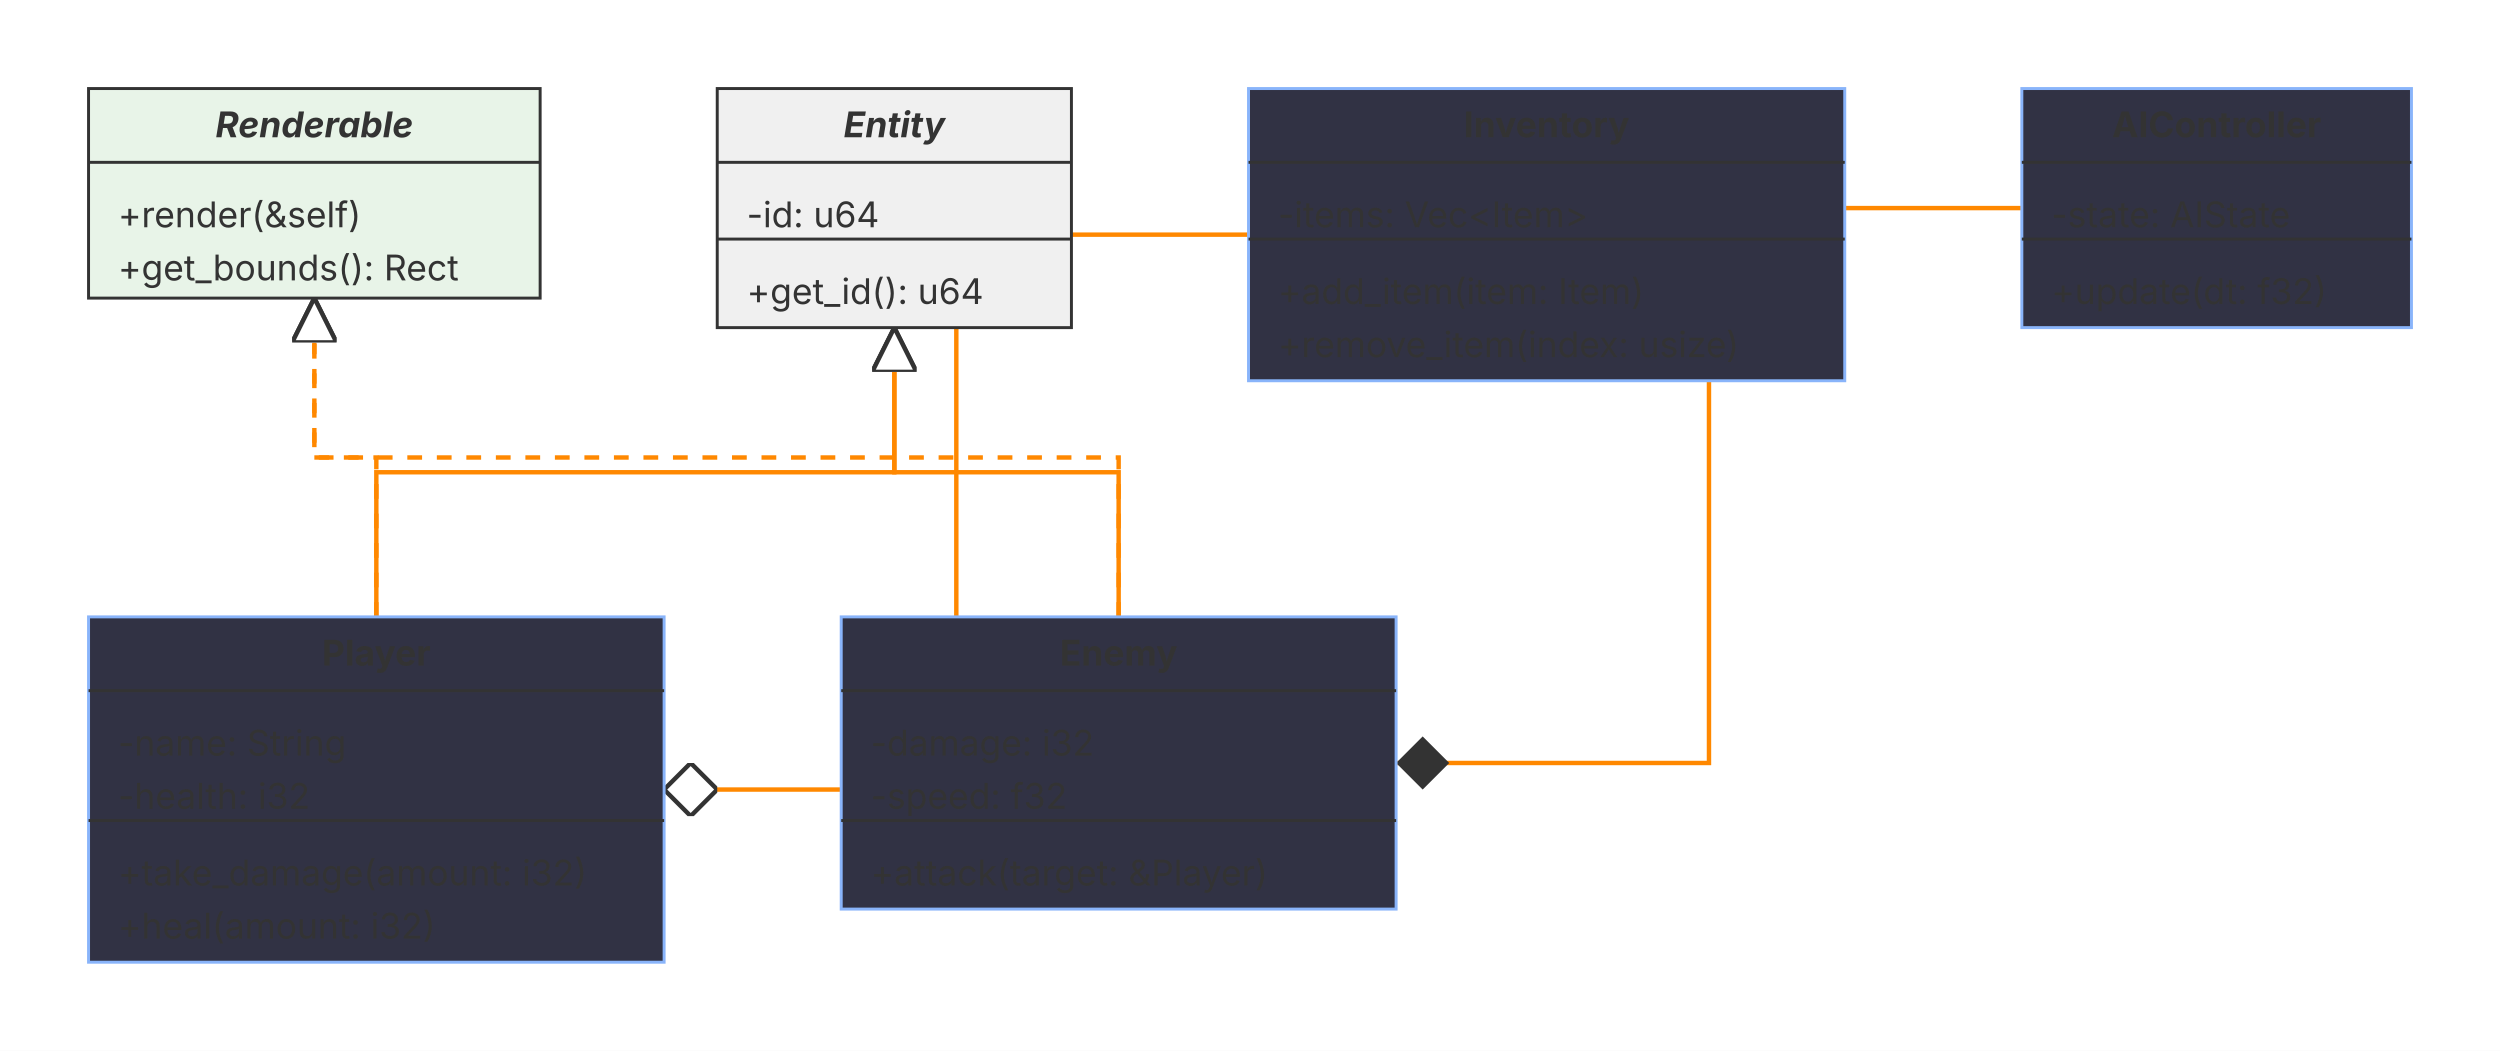
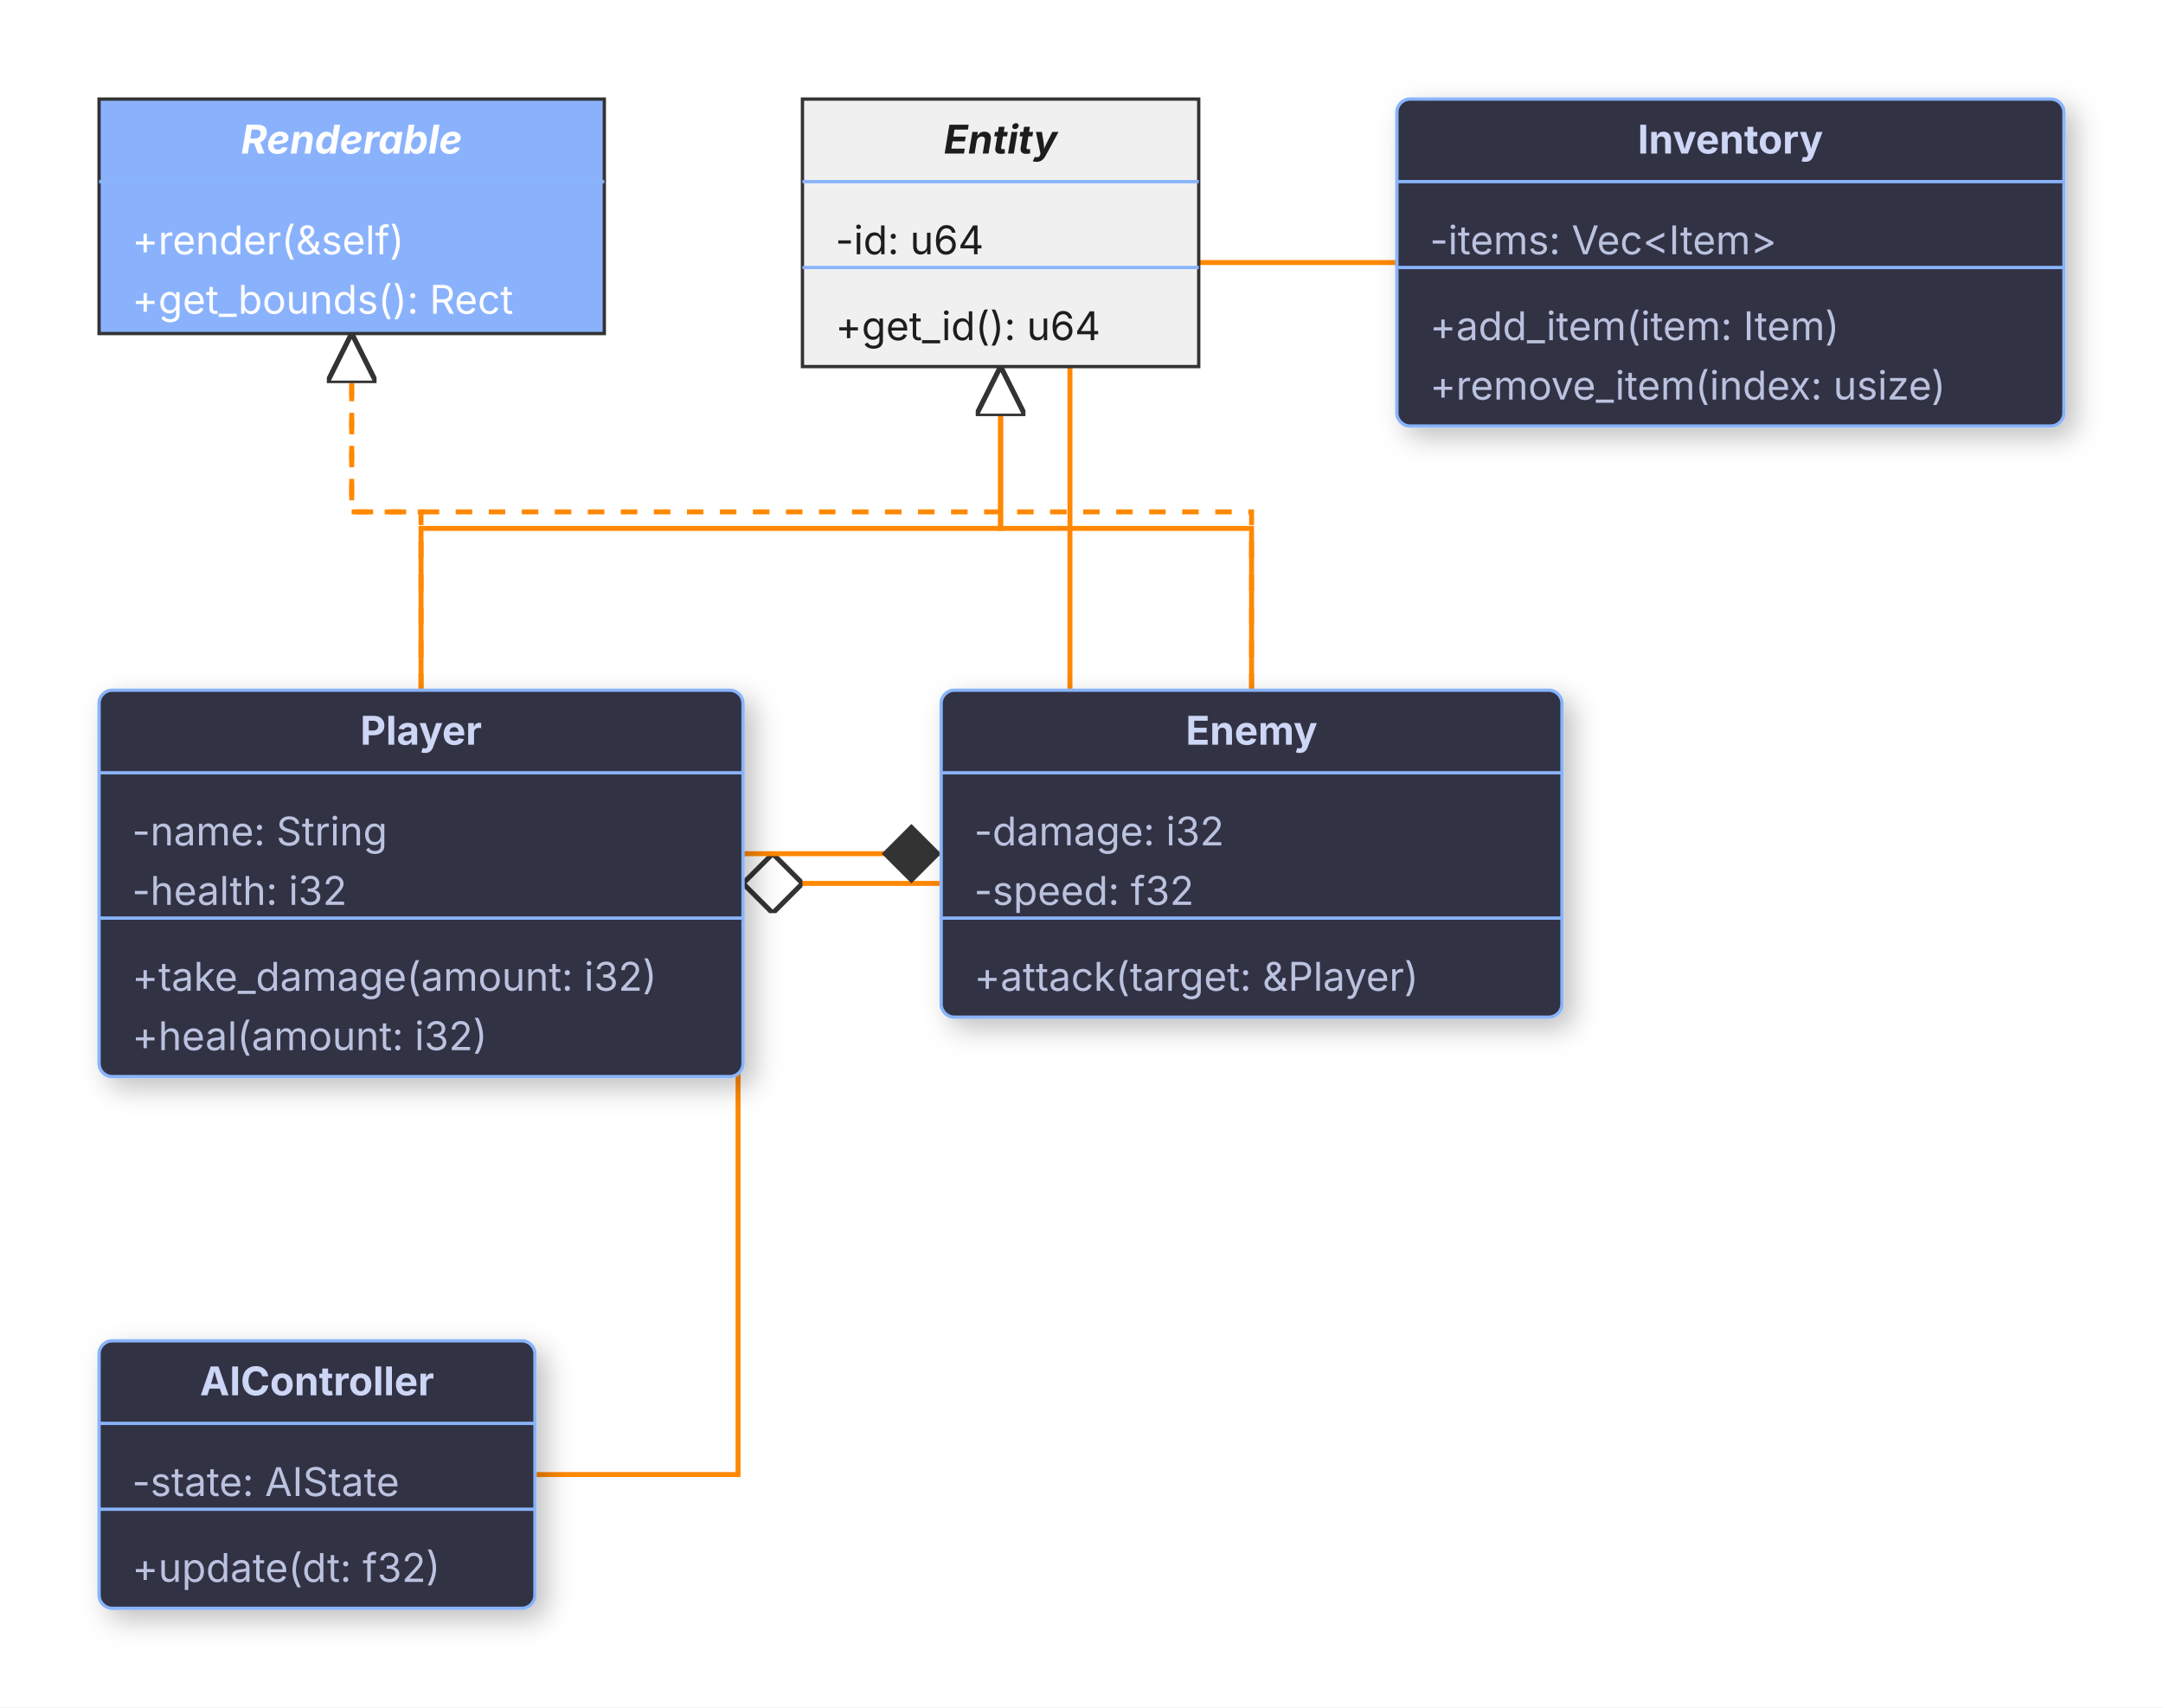
- <svg xmlns="http://www.w3.org/2000/svg" width="847" height="356">
+ <svg xmlns="http://www.w3.org/2000/svg" width="655" height="517">
  <style type="text/css">
/* Pill UML Default Styles */
/* This file defines CSS classes for all diagram elements */

/* ============================================================================
   General / Shared
   ============================================================================ */

.diagram-background {
    fill: #FFFFFF;
}

.diagram-text {
    font-family: 'Inter', 'Segoe UI', "Helvetica Neue", Arial, sans-serif;
    font-size: 12px;
    fill: #333333;
}

.diagram-text-bold {
    font-weight: bold;
}

.diagram-text-italic {
    font-style: italic;
}

.diagram-text-centered {
    text-anchor: middle;
}

.diagram-text-underline {
    text-decoration: underline;
}

/* ============================================================================
   Sequence Diagram
   ============================================================================ */

/* Participant box */
.participant {
    fill: #F0F0F0;
    stroke: #333333;
    stroke-width: 1;
}

.participant-text {
    font-family: 'Inter', 'Segoe UI', Arial, sans-serif;
    font-size: 12px;
    fill: #333333;
    text-anchor: middle;
}

/* Lifeline */
.lifeline {
    stroke: #666666;
    stroke-width: 1;
    stroke-dasharray: 5, 5;
}

/* Messages / Arrows */
.message {
    stroke: #333333;
    stroke-width: 1.5;
    fill: none;
}

.message-dashed {
    stroke-dasharray: 5, 5;
}

.message-text {
    font-family: 'Inter', 'Segoe UI', Arial, sans-serif;
    font-size: 12px;
    fill: #333333;
    text-anchor: middle;
}

.arrow-head {
    fill: #333333;
}

.arrow-head-open {
    fill: none;
    stroke: #333333;
    stroke-width: 1.5;
}

/* Alt/Else blocks */
.alt-box {
    fill: none;
    stroke: #999999;
    stroke-width: 1;
}

.alt-label-box {
    fill: #FAFAFA;
    stroke: #999999;
}

.alt-label-text {
    font-family: 'Inter', 'Segoe UI', Arial, sans-serif;
    font-size: 10px;
    fill: #333333;
}

.alt-condition-text {
    font-family: 'Inter', 'Segoe UI', Arial, sans-serif;
    font-size: 12px;
    fill: #333333;
    font-weight: bold;
}

.alt-divider {
    stroke: #999999;
    stroke-width: 1;
    stroke-dasharray: 5, 5;
}

/* Divider */
.divider-line {
    stroke: #333333;
    stroke-width: 1;
    stroke-dasharray: 5, 5;
}

.divider-box {
    fill: #FFFFFF;
    stroke: #333333;
    stroke-width: 1;
}

.divider-text {
    font-family: 'Inter', 'Segoe UI', Arial, sans-serif;
    font-size: 12px;
    fill: #333333;
    text-anchor: middle;
}

/* Notes */
.note {
    fill: #FFFFCC;
    stroke: #333333;
    stroke-width: 1;
}

.note-text {
    font-family: 'Inter', 'Segoe UI', Arial, sans-serif;
    font-size: 12px;
    fill: #333333;
}

/* ============================================================================
   Class Diagram
   ============================================================================ */

/* Class box */
.class {
    fill: #F0F0F0;
    stroke: #333333;
    stroke-width: 1;
}

.class-interface {
-     fill: #E8F4E8;
+     fill: #8ab2fc;
    stroke: #333333;
    stroke-width: 1;
}

.class-abstract {
    fill: #F0F0F0;
    stroke: #333333;
    stroke-width: 1;
}

.class-enum {
    fill: #F0E8F4;
    stroke: #333333;
    stroke-width: 1;
}

/* Class name */
.class-name {
    font-family: 'Inter', 'Segoe UI', Arial, sans-serif;
    font-size: 12px;
    fill: #333333;
    font-weight: bold;
    text-anchor: middle;
}

- .class-name-abstract {
-     font-style: italic;
- }
- 
- .class-name-interface {
-     font-style: italic;
+ /* Interface name */
+ .interface-name {
+     font-family: 'Inter', 'Segoe UI', Arial, sans-serif;
+     font-size: 12px;
+     fill: #000000;
+     font-weight: bold;
+     font-style: italic;
+     text-anchor: middle;
+ }
+ 
+ /* Abstract class name */
+ .abstract-name {
+     font-family: 'Inter', 'Segoe UI', Arial, sans-serif;
+     font-size: 12px;
+     fill: #000000;
+     font-weight: bold;
+     font-style: italic;
+     text-anchor: middle;
}

/* Stereotype */
.class-stereotype {
    font-family: 'Inter', 'Segoe UI', Arial, sans-serif;
    font-size: 10px;
    fill: #666666;
    text-anchor: middle;
}

/* Compartment separator */
.class-separator {
    stroke: #333333;
    stroke-width: 1;
}

/* Fields */
- .class-field {
-     font-family: 'Inter', 'Segoe UI', Arial, sans-serif;
-     font-size: 12px;
-     fill: #333333;
- }
- 
- .class-field-static {
+ .class-field-name {
+     font-family: 'Inter', 'Segoe UI', Arial, sans-serif;
+     font-size: 12px;
+     fill: #333333;
+ }
+ 
+ .class-field-name-static {
+     text-decoration: underline;
+ }
+ 
+ /* Abstract class fields */
+ .abstract-field-name {
+     font-family: 'Inter', 'Segoe UI', Arial, sans-serif;
+     font-size: 12px;
+     fill: #000000;
+ }
+ 
+ .abstract-field-name-static {
    text-decoration: underline;
}

/* Methods */
- .class-method {
-     font-family: 'Inter', 'Segoe UI', Arial, sans-serif;
-     font-size: 12px;
-     fill: #333333;
- }
- 
- .class-method-static {
-     text-decoration: underline;
- }
- 
- .class-method-abstract {
+ .class-method-name {
+     font-family: 'Inter', 'Segoe UI', Arial, sans-serif;
+     font-size: 12px;
+     fill: #333333;
+ }
+ 
+ .class-method-name-static {
+     text-decoration: underline;
+ }
+ 
+ .class-method-name-abstract {
+     font-style: italic;
+ }
+ 
+ /* Interface methods */
+ .interface-method-name {
+     font-family: 'Inter', 'Segoe UI', Arial, sans-serif;
+     font-size: 12px;
+     fill: #000000;
+ }
+ 
+ .interface-method-name-static {
+     text-decoration: underline;
+ }
+ 
+ /* Abstract class methods */
+ .abstract-method-name {
+     font-family: 'Inter', 'Segoe UI', Arial, sans-serif;
+     font-size: 12px;
+     fill: #000000;
+ }
+ 
+ .abstract-method-name-static {
+     text-decoration: underline;
+ }
+ 
+ .abstract-method-abstract {
    font-style: italic;
}

/* Relationships */
.relationship {
    stroke: #333333;
    stroke-width: 1.5;
    fill: none;
}

.relationship-dashed {
    stroke-dasharray: 5, 5;
}

.relationship-label {
    font-family: 'Inter', 'Segoe UI', Arial, sans-serif;
    font-size: 10px;
    fill: #333333;
    text-anchor: middle;
}

/* Relationship markers */
.marker-triangle {
    fill: white;
    stroke: #333333;
    stroke-width: 1;
}

.marker-arrow {
    fill: #333333;
}

.marker-diamond-filled {
    fill: #333333;
}

.marker-diamond-empty {
    fill: white;
    stroke: #333333;
    stroke-width: 1;
}
/* Style file overrides */
.class { stroke: #0000ff; }
/* Example theme file - Dark theme
 * This CSS overrides the default styles.
 * Inline @start_style blocks in .pilluml files will override these.
 */

/* Background */
.diagram-background {
    fill: #ffffff;
}

/* Sequence diagram participants */
.participant {
    fill: #33377a;
    stroke: #89b4fa;
    /* Custom properties for SVG attributes */
    --rx: 4;
    --ry: 4;
    /* Shadow properties */
    --shadow-dx: 3;
    --shadow-dy: 3;
    --shadow-blur: 4;
    --shadow-opacity: 0.25;
}

.participant-text {
    fill: #cdd6f4;
}

/* Messages */
.message {
    stroke: #a6e3a1;
}

.message-text {
    fill: #cdd6f4;
}

.arrow-head {
    fill: #a6e3a1;
}

/* Lifelines */
.lifeline {
    stroke: #585b70;
}

/* Class diagram */
.class {
    fill: #313244;
    stroke: #89b4fa;
- }
- 
- .class-name-text {
+     /* Custom properties for SVG attributes */
+     --rx: 4;
+     --ry: 4;
+     /* Shadow properties */
+     --shadow-dx: 3;
+     --shadow-dy: 3;
+     --shadow-blur: 4;
+     --shadow-opacity: 0.25;
+ }
+ 
+ .class-separator {
+     stroke: #89b4fa;
+ }
+ 
+ .class-name {
    fill: #cdd6f4;
}

- .class-field-text,
- .class-method-text {
+ .interface-name {
+     fill: #ffffff;
+ }
+ 
+ .class-field-name,
+ .class-method-name {
    fill: #bac2de;
+ }
+ 
+ .interface-method-name {
+     fill: #ffffff;
+ }
+ 
+ .abstract-field-name,
+ .abstract-method-name {
+     fill: #1d1d1d;
+ }
+ 
+ .abstract-name {
+     font-style: italic;
+     fill: #1d1d1d;
}

/* Relationships */
.relationship {
    stroke: #f5c2e7;
}

.relationship-arrow {
    fill: #f5c2e7;
    stroke: #f5c2e7;
}
/* Inline style overrides */
.relationship { stroke: #ff8800; }
.relationship-arrow { fill: #ff8800; stroke: #ff8800; }
</style>
  <rect width="100%" height="100%" class="diagram-background" />
  <defs>
+     <filter id="class-shadow" x="-50%" y="-50%" width="200%" height="200%">
+       <feDropShadow dx="3" dy="3" stdDeviation="4" flood-opacity="0.25" />
+     </filter>
    <marker id="cls-triangle" viewBox="0 0 10 10" refX="10" refY="5" markerWidth="10" markerHeight="10" orient="auto-start-reverse">
      <path d="M 0 0 L 10 5 L 0 10 z" class="marker-triangle" />
    </marker>
    <marker id="cls-arrow" viewBox="0 0 10 10" refX="10" refY="5" markerWidth="8" markerHeight="8" orient="auto-start-reverse">
      <path d="M 0 0 L 10 5 L 0 10 z" class="marker-arrow" />
    </marker>
    <marker id="cls-diamond-filled" viewBox="0 0 12 12" refX="12" refY="6" markerWidth="12" markerHeight="12" orient="auto-start-reverse">
      <path d="M 0 6 L 6 0 L 12 6 L 6 12 z" class="marker-diamond-filled" />
    </marker>
    <marker id="cls-diamond-empty" viewBox="0 0 12 12" refX="12" refY="6" markerWidth="12" markerHeight="12" orient="auto-start-reverse">
      <path d="M 0 6 L 6 0 L 12 6 L 6 12 z" class="marker-diamond-empty" />
    </marker>
  </defs>
  <polyline points="127.5,209 127.5,160 303,160 303,111" class="relationship" marker-end="url(#cls-triangle)" />
  <polyline points="379,209 379,160 303,160 303,111" class="relationship" marker-end="url(#cls-triangle)" />
  <polyline points="127.5,209 127.5,155 106.5,155 106.5,101" class="relationship relationship-dashed" marker-end="url(#cls-triangle)" />
  <polyline points="379,209 379,155 106.5,155 106.5,101" class="relationship relationship-dashed" marker-end="url(#cls-triangle)" />
  <polyline points="225,267.5 324,267.5 324,79.5 423,79.5" class="relationship" marker-start="url(#cls-diamond-empty)" />
-   <polyline points="473,258.5 579,258.5 579,70.5 685,70.5" class="relationship" marker-start="url(#cls-diamond-filled)" />
-   <rect x="30" y="209" width="195" height="117" class="class" />
+   <polyline points="285,258.5 223.5,258.5 223.5,446.5 162,446.5" class="relationship" marker-start="url(#cls-diamond-filled)" />
+   <rect x="30" y="209" width="195" height="117" rx="4" ry="4" class="class" filter="url(#class-shadow)" />
  <text x="127.5" y="225.5" class="class-name">Player</text>
  <line x1="30" y1="234" x2="225" y2="234" class="class-separator" />
-   <text x="40" y="256" class="class-field">-name: String</text>
-   <text x="40" y="274" class="class-field">-health: i32</text>
+   <text x="40" y="256" class="class-field-name">-name: String</text>
+   <text x="40" y="274" class="class-field-name">-health: i32</text>
  <line x1="30" y1="278" x2="225" y2="278" class="class-separator" />
-   <text x="40" y="300" class="class-method">+take_damage(amount: i32)</text>
-   <text x="40" y="318" class="class-method">+heal(amount: i32)</text>
-   <rect x="285" y="209" width="188" height="99" class="class" />
+   <text x="40" y="300" class="class-method-name">+take_damage(amount: i32)</text>
+   <text x="40" y="318" class="class-method-name">+heal(amount: i32)</text>
+   <rect x="285" y="209" width="188" height="99" rx="4" ry="4" class="class" filter="url(#class-shadow)" />
  <text x="379" y="225.5" class="class-name">Enemy</text>
  <line x1="285" y1="234" x2="473" y2="234" class="class-separator" />
-   <text x="295" y="256" class="class-field">-damage: i32</text>
-   <text x="295" y="274" class="class-field">-speed: f32</text>
+   <text x="295" y="256" class="class-field-name">-damage: i32</text>
+   <text x="295" y="274" class="class-field-name">-speed: f32</text>
  <line x1="285" y1="278" x2="473" y2="278" class="class-separator" />
-   <text x="295" y="300" class="class-method">+attack(target: &amp;Player)</text>
-   <rect x="30" y="30" width="153" height="71" class="class-interface" />
-   <text x="106.5" y="46.5" class="class-name class-name-interface">Renderable</text>
+   <text x="295" y="300" class="class-method-name">+attack(target: &amp;Player)</text>
+   <rect x="30" y="406" width="132" height="81" rx="4" ry="4" class="class" filter="url(#class-shadow)" />
+   <text x="96" y="422.5" class="class-name">AIController</text>
+   <line x1="30" y1="431" x2="162" y2="431" class="class-separator" />
+   <text x="40" y="453" class="class-field-name">-state: AIState</text>
+   <line x1="30" y1="457" x2="162" y2="457" class="class-separator" />
+   <text x="40" y="479" class="class-method-name">+update(dt: f32)</text>
+   <rect x="30" y="30" width="153" height="71" rx="0" ry="0" class="class-interface" />
+   <text x="106.5" y="46.5" class="interface-name">Renderable</text>
  <line x1="30" y1="55" x2="183" y2="55" class="class-separator" />
-   <text x="40" y="77" class="class-method">+render(&amp;self)</text>
-   <text x="40" y="95" class="class-method">+get_bounds(): Rect</text>
-   <rect x="243" y="30" width="120" height="81" class="class-abstract" />
-   <text x="303" y="46.5" class="class-name class-name-abstract">Entity</text>
+   <text x="40" y="77" class="interface-method-name">+render(&amp;self)</text>
+   <text x="40" y="95" class="interface-method-name">+get_bounds(): Rect</text>
+   <rect x="243" y="30" width="120" height="81" rx="0" ry="0" class="class-abstract" />
+   <text x="303" y="46.5" class="abstract-name">Entity</text>
  <line x1="243" y1="55" x2="363" y2="55" class="class-separator" />
-   <text x="253" y="77" class="class-field">-id: u64</text>
+   <text x="253" y="77" class="abstract-field-name">-id: u64</text>
  <line x1="243" y1="81" x2="363" y2="81" class="class-separator" />
-   <text x="253" y="103" class="class-method">+get_id(): u64</text>
-   <rect x="423" y="30" width="202" height="99" class="class" />
+   <text x="253" y="103" class="abstract-method-name">+get_id(): u64</text>
+   <rect x="423" y="30" width="202" height="99" rx="4" ry="4" class="class" filter="url(#class-shadow)" />
  <text x="524" y="46.5" class="class-name">Inventory</text>
  <line x1="423" y1="55" x2="625" y2="55" class="class-separator" />
-   <text x="433" y="77" class="class-field">-items: Vec&lt;Item&gt;</text>
+   <text x="433" y="77" class="class-field-name">-items: Vec&lt;Item&gt;</text>
  <line x1="423" y1="81" x2="625" y2="81" class="class-separator" />
-   <text x="433" y="103" class="class-method">+add_item(item: Item)</text>
-   <text x="433" y="121" class="class-method">+remove_item(index: usize)</text>
-   <rect x="685" y="30" width="132" height="81" class="class" />
-   <text x="751" y="46.5" class="class-name">AIController</text>
-   <line x1="685" y1="55" x2="817" y2="55" class="class-separator" />
-   <text x="695" y="77" class="class-field">-state: AIState</text>
-   <line x1="685" y1="81" x2="817" y2="81" class="class-separator" />
-   <text x="695" y="103" class="class-method">+update(dt: f32)</text>
+   <text x="433" y="103" class="class-method-name">+add_item(item: Item)</text>
+   <text x="433" y="121" class="class-method-name">+remove_item(index: usize)</text>
</svg>
